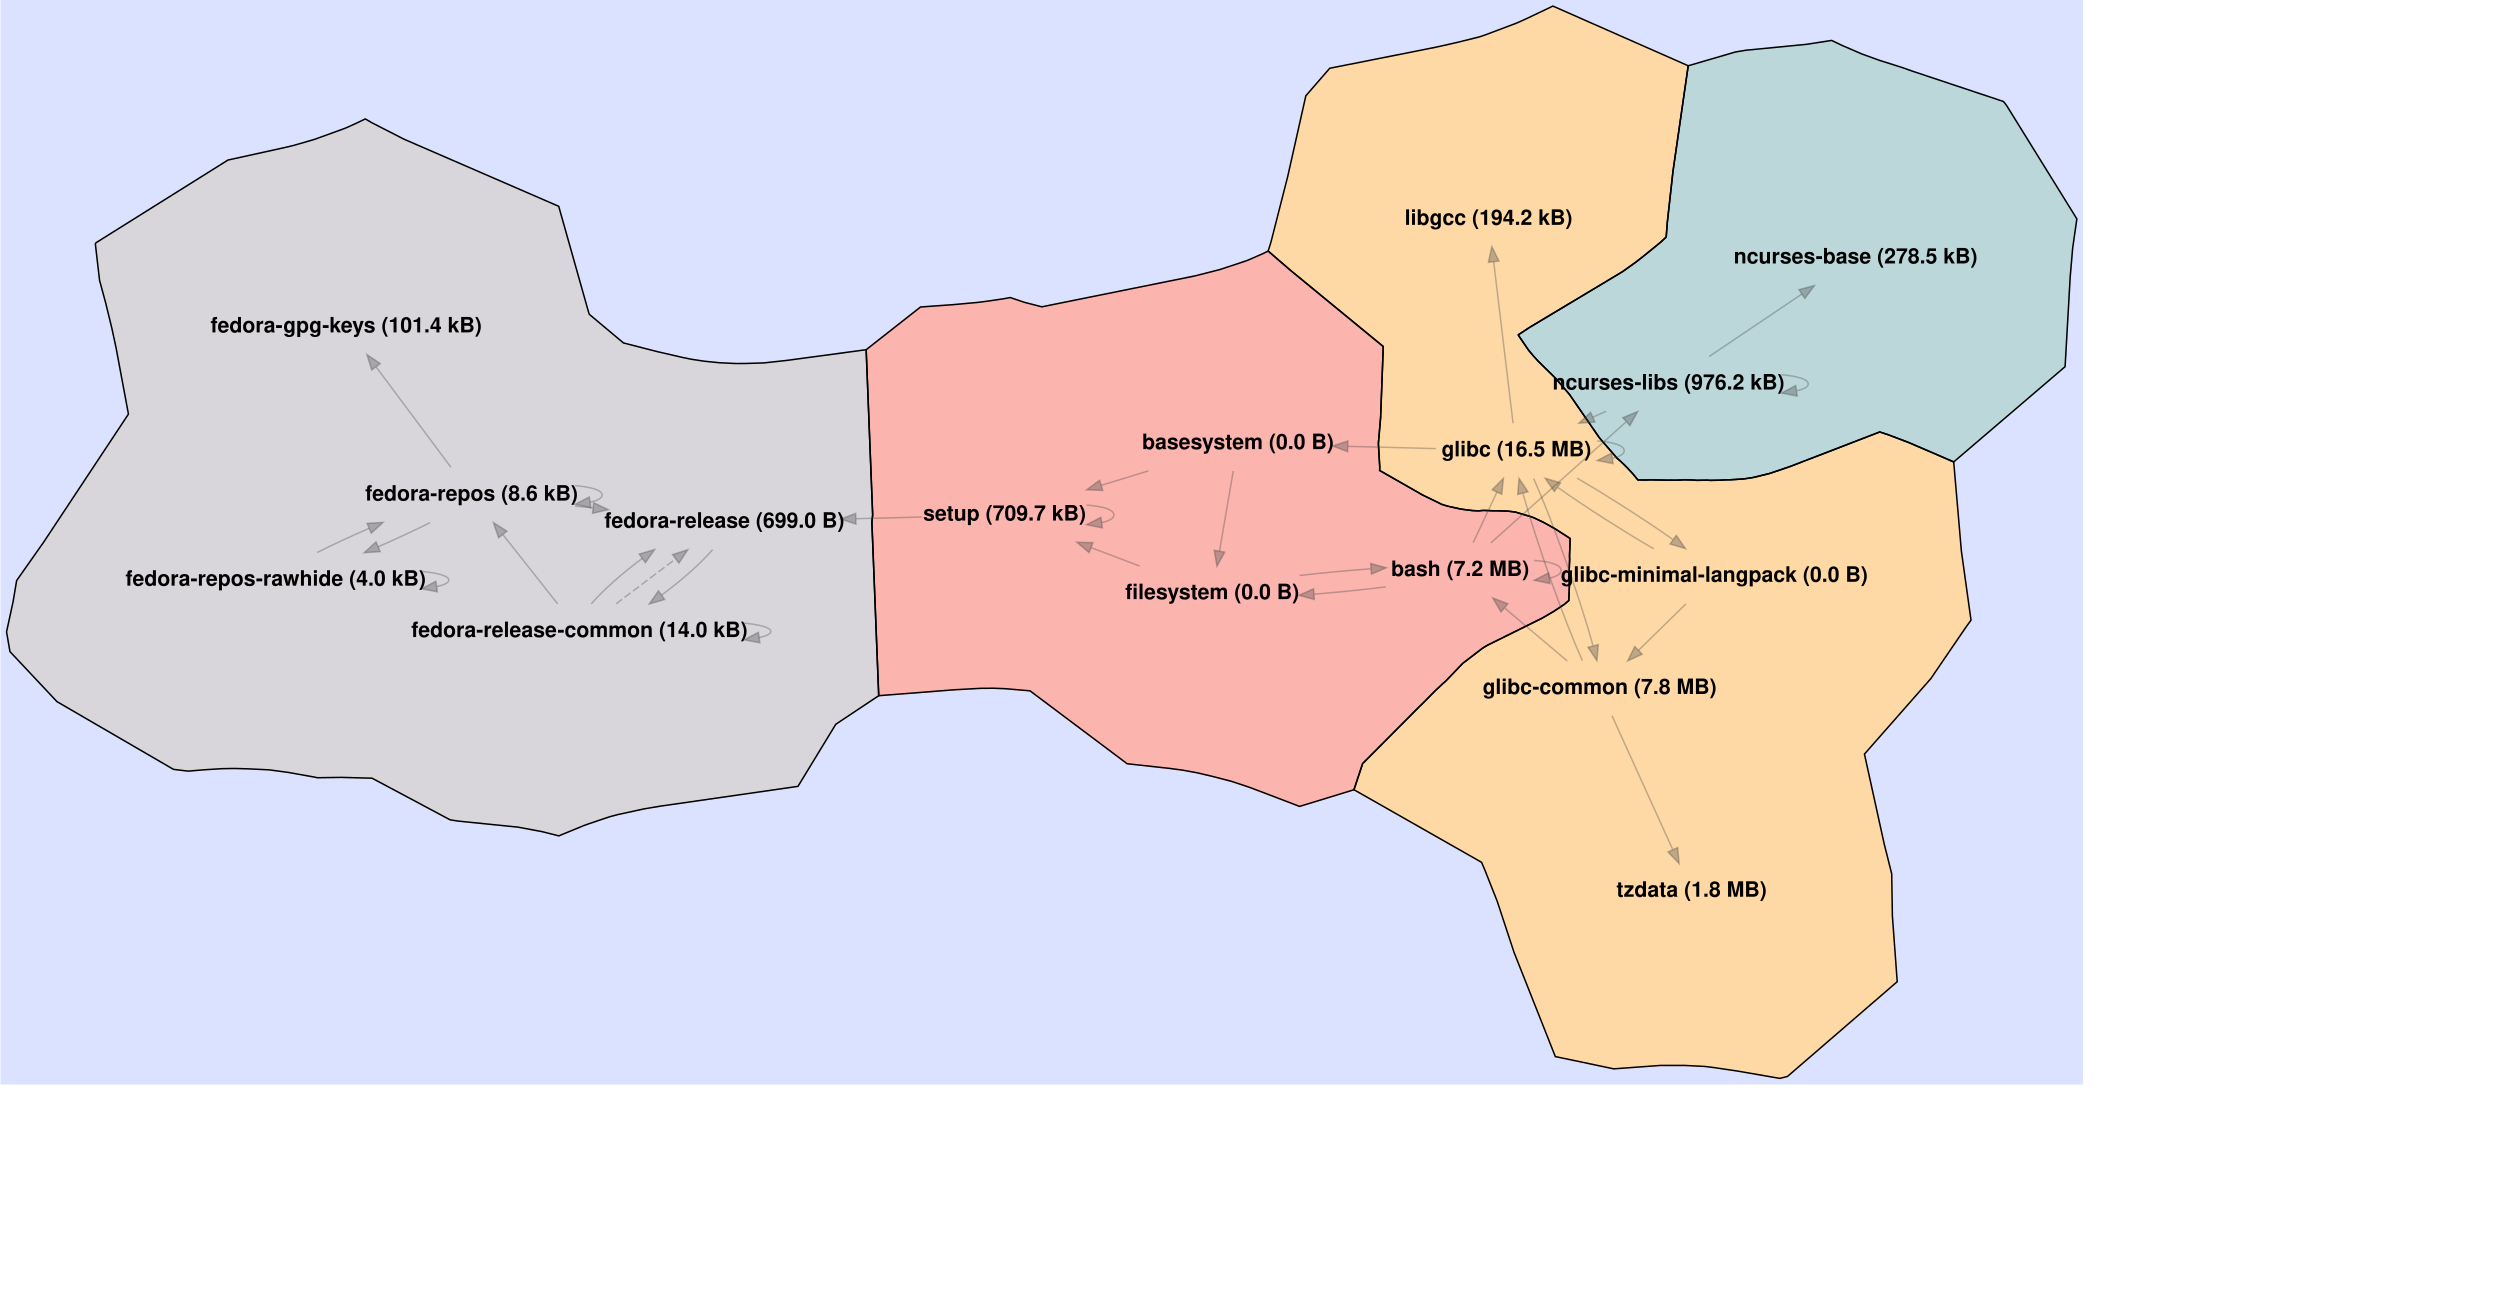
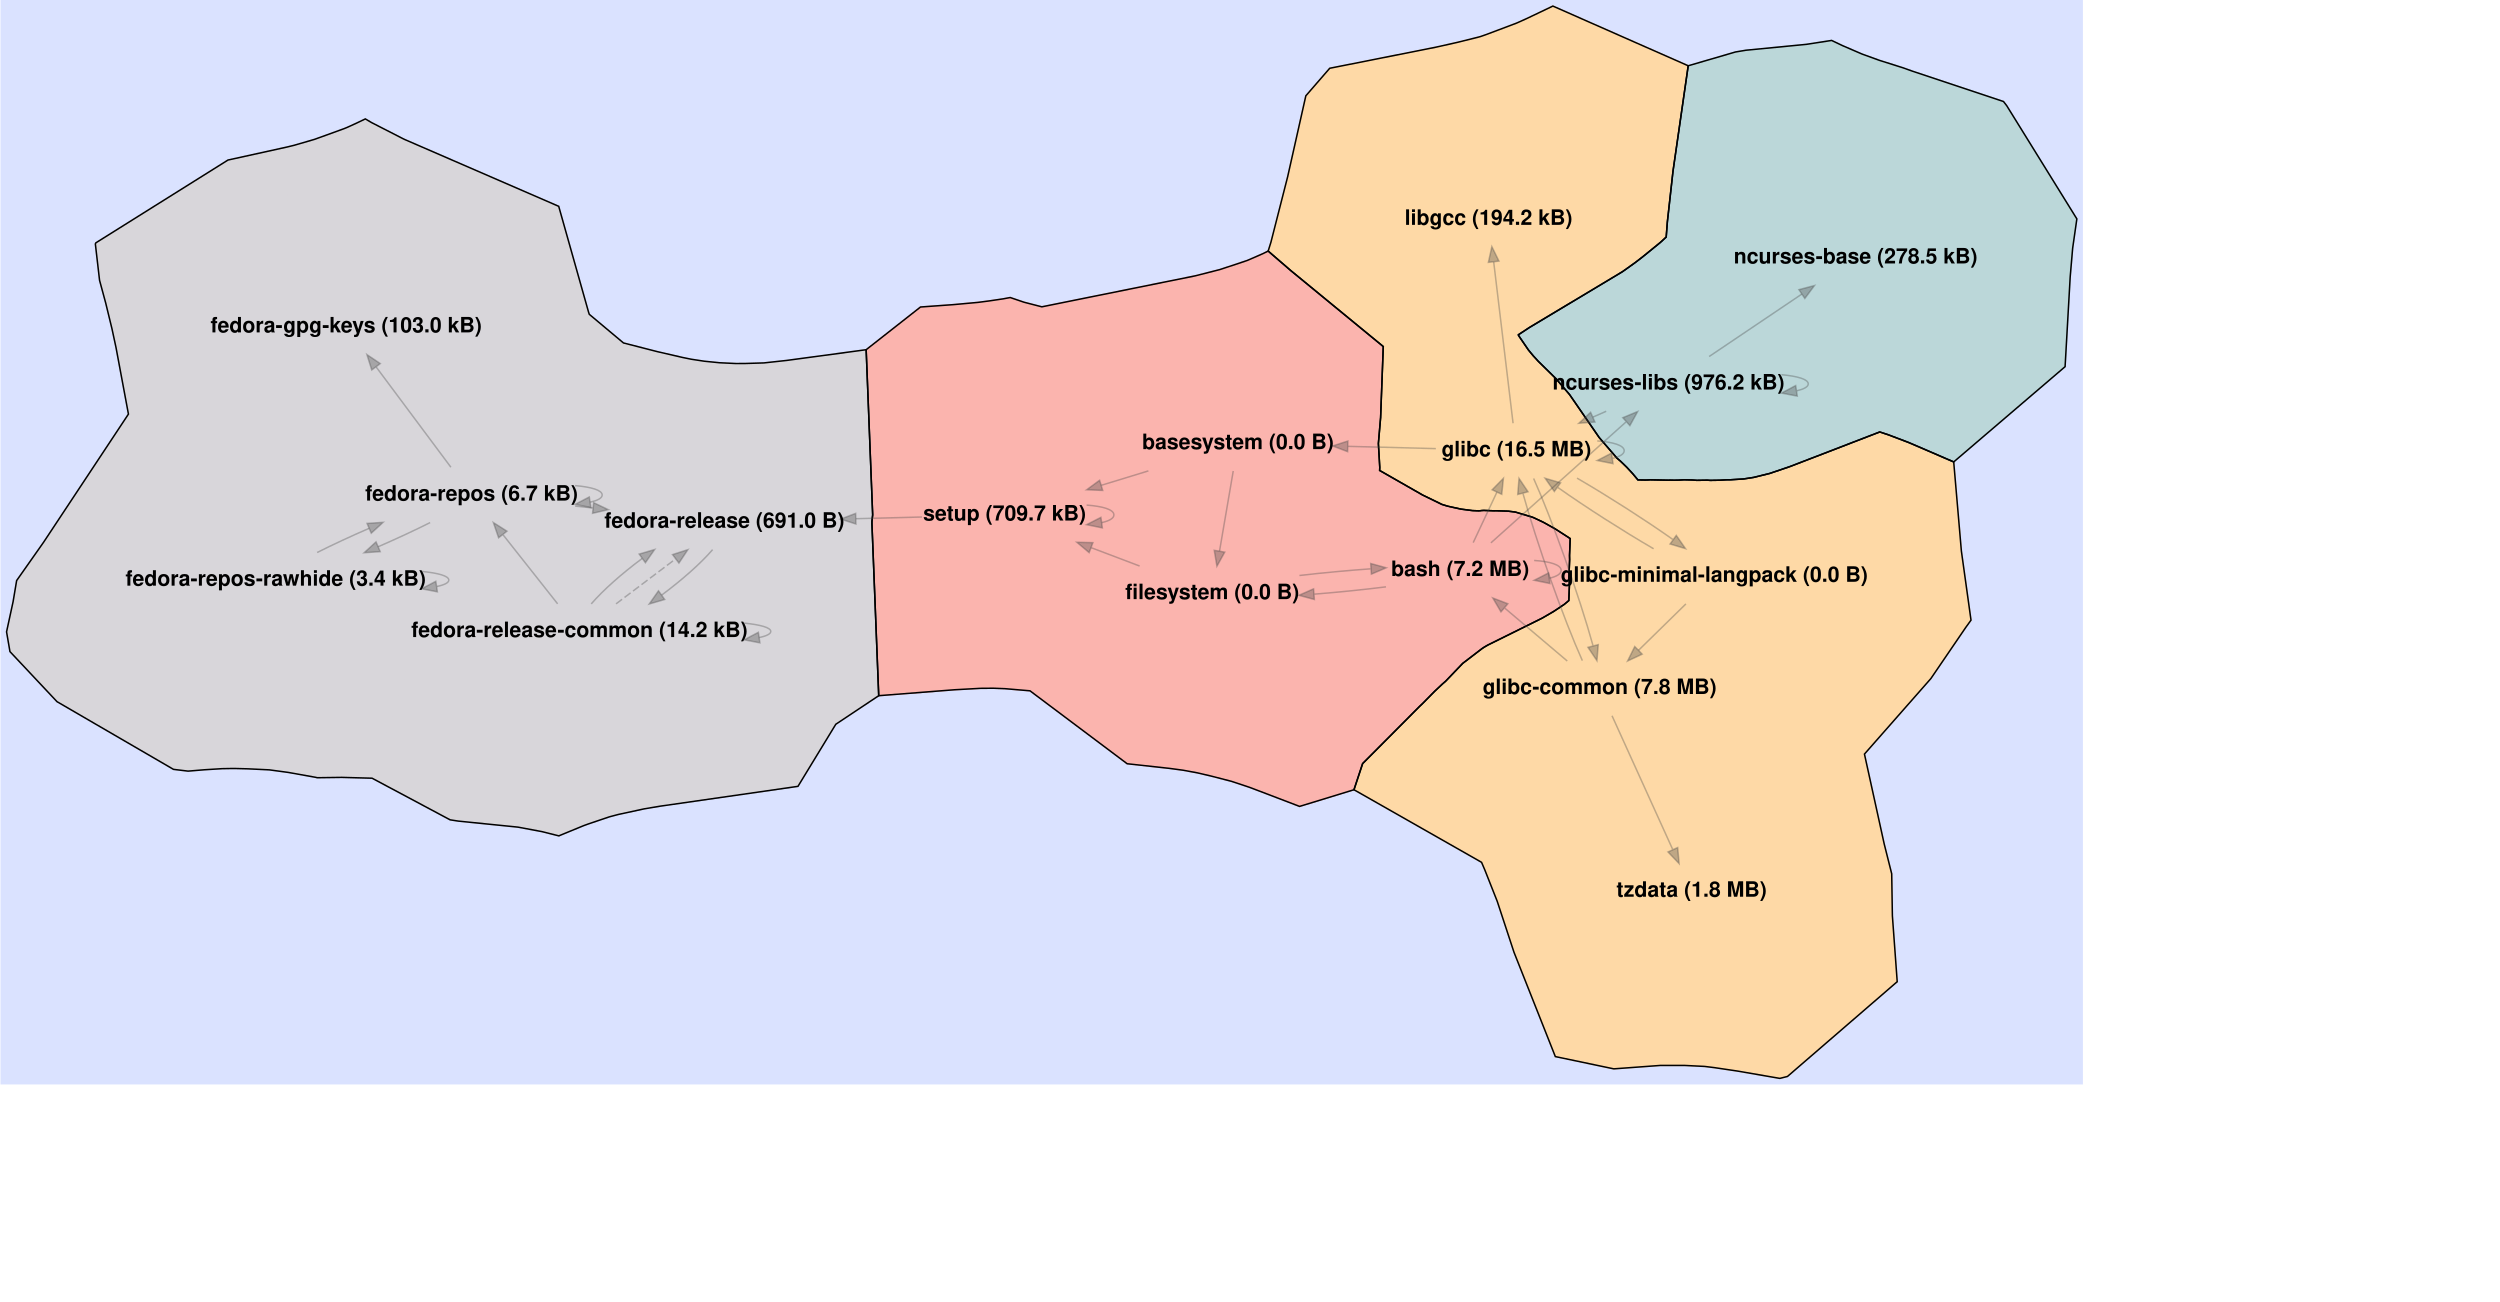
<svg xmlns="http://www.w3.org/2000/svg" width="1143pt" height="595pt" viewBox="0.00 0.00 1371.32 714.13">
  <g id="graph0" class="graph" transform="scale(.8333 .8333) rotate(0) translate(90.7335 604.8277)">
    <polygon fill="#dae2ff" stroke="transparent" points="-90.734,109.305 -90.734,-604.828 1280.585,-604.828 1280.585,109.305 -90.734,109.305" />
    <polygon fill="#fbb4ae" stroke="#fbb4ae" points="942.57,-236.195 942.504,-239.058 942.95,-250.175 933.261,-256.431 925.344,-260.871 918.856,-263.936 917.629,-264.406 907.044,-267.56 906.482,-267.678 902.095,-268.216 893.961,-268.506 892.89,-268.451 886.103,-268.704 884.626,-268.63 883.605,-268.489 882.552,-268.438 878.527,-268.599 875.402,-232.852 879.428,-229.169 876.31,-226.356 876.31,-226.356 879.428,-229.169 875.402,-232.852 878.527,-268.599 871.1,-269.558 862.404,-271.46 858.467,-272.663 845.707,-278.871 817.466,-295.017 817.543,-297.07 816.632,-312.78 818.096,-329.81 819.853,-376.623 758.896,-426.693 751.708,-319.227 751.708,-319.227 758.896,-426.693 744.055,-439.495 740.476,-437.745 730.312,-433.315 712.208,-427.3 695.975,-423.171 698.225,-346.609 698.225,-346.609 695.975,-423.171 595.019,-402.779 583.269,-405.812 583.238,-405.822 574.188,-408.896 569.497,-408.021 560.09,-406.625 560.691,-265.952 561.032,-265.952 564.459,-268.639 564.459,-268.639 561.032,-265.952 560.691,-265.952 560.09,-406.625 552.931,-405.698 536.883,-404.231 515.109,-402.657 479.328,-374.538 483.605,-266.041 483.601,-265.635 483.148,-261.527 483.132,-260.035 487.6,-146.708 537.473,-150.611 554.587,-151.552 563.091,-151.621 570.769,-151.324 587.221,-149.917 587.58,-150.623 587.663,-150.768 597.523,-167.215 627.327,-213.97 648.873,-265.77 651.514,-269.913 641.47,-303.303 641.47,-303.303 651.514,-269.913 648.873,-265.77 627.327,-213.97 597.523,-167.215 587.663,-150.768 587.58,-150.623 587.221,-149.917 651.194,-101.896 679.131,-98.83 687.953,-97.643 697.37,-95.909 706.46,-93.784 719.973,-90.29 731.419,-86.485 732.62,-86.056 764.734,-73.801 800.553,-84.774 806.258,-101.997 792.11,-204.451 791.48,-225.528 790.486,-232.629 733.177,-219.208 730.519,-216.262 727.542,-215.265 725.881,-214.017 723.62,-214.017 723.23,-213.904 723.23,-213.904 723.62,-214.017 725.881,-214.017 727.542,-215.265 730.519,-216.262 733.177,-219.208 790.486,-232.629 791.48,-225.528 792.11,-204.451 806.258,-101.997 843.696,-139.603 845.465,-141.265 853.655,-149.568 858.883,-154.478 860.894,-156.216 872.141,-167.967 884.75,-177.617 886.312,-178.664 888.782,-180.099 924.487,-197.778 932.269,-202.316 939.053,-206.848 942.035,-209.352 942.462,-220.012 942.089,-224.333 942.57,-236.195 942.57,-236.195" />
    <polygon fill="#fed9a6" stroke="#fed9a6" points="1081,105.305 1052.918,100.451 1037.895,98.221 1031.511,97.432 1031.127,47.204 1025.061,-13.361 1020.434,-13.361 1014.785,-16.58 1013.652,-17.841 1015.456,-19.922 1019.764,-22.337 1019.764,-22.337 1015.456,-19.922 1013.652,-17.841 1010.805,-17.841 1003.666,52.472 1003.666,52.472 1010.805,-17.841 1013.652,-17.841 1014.785,-16.58 1020.434,-13.361 1025.061,-13.361 1031.127,47.204 1031.511,97.432 1018.287,96.773 1002.425,96.766 971.656,99.023 933.159,90.952 905.922,22.214 894.896,-11.306 886.717,-31.982 884.581,-36.978 800.553,-84.774 806.258,-101.997 843.696,-139.603 845.465,-141.265 853.655,-149.568 858.883,-154.478 860.894,-156.216 872.141,-167.967 884.75,-177.617 886.312,-178.664 888.782,-180.099 924.487,-197.778 932.269,-202.316 939.053,-206.848 942.035,-209.352 942.462,-220.012 942.089,-224.333 942.57,-236.195 942.504,-239.058 942.95,-250.175 933.261,-256.431 925.344,-260.871 918.856,-263.936 917.629,-264.406 907.044,-267.56 906.482,-267.678 902.095,-268.216 893.961,-268.506 892.89,-268.451 886.103,-268.704 884.626,-268.63 883.605,-268.489 882.552,-268.438 878.527,-268.599 871.1,-269.558 862.404,-271.46 858.467,-272.663 845.707,-278.871 817.466,-295.017 817.543,-297.07 816.632,-312.78 818.096,-329.81 819.853,-376.623 758.896,-426.693 744.055,-439.495 745.863,-445.288 756.895,-488.486 768.862,-541.739 784.582,-559.872 854.424,-573.738 868.685,-576.937 882.493,-580.384 883.944,-580.782 887.257,-581.943 894.697,-463.801 889.389,-465.306 884.148,-463.778 880.183,-460.275 883.553,-457.424 883.553,-457.424 880.183,-460.275 884.148,-463.778 889.389,-465.306 894.697,-463.801 898.634,-460.568 898.634,-460.568 894.697,-463.801 887.257,-581.943 907.394,-589.519 908.59,-590.029 914.155,-592.54 931.54,-600.828 1020.657,-561.516 1010.644,-492.106 1006.943,-458.839 1006.193,-449.081 1006.152,-448.716 1002.221,-445.096 990.689,-435.713 990.678,-435.705 985.503,-431.724 977.403,-425.949 916.024,-389.124 908.721,-384.322 909.763,-382.658 915.474,-374.314 918.619,-370.519 921.942,-366.89 932.935,-356.093 933.113,-355.941 933.575,-355.479 942.545,-344.972 962.036,-316.71 973.748,-303.124 976.1,-301.108 980.211,-297.126 984.178,-292.83 987.372,-288.997 987.505,-288.821 992.427,-288.721 994.031,-288.762 995.634,-288.878 1007.649,-288.605 1008.576,-288.67 1011.503,-288.597 1014.359,-288.659 1017.39,-288.865 1018.357,-288.885 1023.179,-288.755 1026.405,-288.514 1033.209,-288.639 1035.116,-288.493 1035.192,-264.392 1038.154,-230.212 1042.997,-228.875 1047.23,-225.427 1043.622,-222.477 1043.622,-222.477 1047.23,-225.427 1042.997,-228.875 1038.154,-230.212 1035.192,-264.392 1035.116,-288.493 1041.214,-288.592 1045.536,-288.863 1048.735,-288.912 1057.103,-289.426 1056.98,-285.49 1056.98,-285.49 1057.103,-289.426 1063.771,-290.451 1074.324,-293.056 1087.597,-297.571 1146.778,-320.373 1152.302,-318.563 1165.872,-313.411 1195.489,-300.646 1200.538,-241.994 1206.879,-196.447 1203.365,-191.569 1180.435,-157.96 1136.712,-108.259 1098.197,-115.712 1048.326,-94.733 1038.42,-91.007 1031.489,-89.025 1023.276,-87.046 1012.813,-85.467 1000.273,-84.706 996.572,-84.815 997.831,-145.177 992.373,-148.929 995.721,-84.803 987.071,-84.299 978.49,-83.422 976.241,-83.094 971.501,-82.197 968.314,-81.455 968.314,-81.455 971.501,-82.197 976.241,-83.094 978.49,-83.422 987.071,-84.299 995.721,-84.803 992.373,-148.929 997.831,-145.177 996.572,-84.815 1000.273,-84.706 1012.813,-85.467 1023.276,-87.046 1031.489,-89.025 1038.42,-91.007 1048.326,-94.733 1098.197,-115.712 1136.712,-108.259 1149.689,-49.202 1154.66,-29.429 1155.113,-1.716 1158.29,41.628 1086.027,104.031 1081,105.305 1081,105.305" />
    <polygon fill="#bbd7d9" stroke="#bbd7d9" points="1272.191,-422.394 1273.825,-441.43 1276.585,-460.678 1230.39,-535.241 1228.271,-537.982 1168.367,-557.938 1162.497,-560.037 1162.306,-560.114 1146.581,-565.086 1135.446,-569.117 1137.26,-491.138 1135.705,-438.636 1140.262,-434.85 1140.174,-434.729 1136.139,-431.538 1136.139,-431.538 1140.174,-434.729 1140.262,-434.85 1135.705,-438.636 1137.26,-491.138 1135.446,-569.117 1134.799,-569.381 1122.338,-574.752 1115.107,-578.2 1115.071,-578.193 1098.458,-575.621 1058.743,-571.756 1051.805,-570.602 1020.657,-561.516 1010.644,-492.106 1006.943,-458.839 1006.193,-449.081 1006.152,-448.716 1002.221,-445.096 990.689,-435.713 990.678,-435.705 985.503,-431.724 977.403,-425.949 916.024,-389.124 908.721,-384.322 909.763,-382.658 915.474,-374.314 918.619,-370.519 921.942,-366.89 932.935,-356.093 933.113,-355.941 933.575,-355.479 942.545,-344.972 962.036,-316.71 973.748,-303.124 976.1,-301.108 980.211,-297.126 984.178,-292.83 987.372,-288.997 987.505,-288.821 992.427,-288.721 994.031,-288.762 995.634,-288.878 1007.649,-288.605 1008.576,-288.67 1011.503,-288.597 1014.359,-288.659 1017.39,-288.865 1018.357,-288.885 1023.179,-288.755 1026.405,-288.514 1033.209,-288.639 1035.116,-288.493 1041.214,-288.592 1045.536,-288.863 1048.735,-288.912 1057.103,-289.426 1063.771,-290.451 1074.324,-293.056 1087.597,-297.571 1146.778,-320.373 1152.302,-318.563 1165.872,-313.411 1195.489,-300.646 1268.839,-363.371 1272.191,-422.394 1272.191,-422.394" />
    <polygon fill="#d8d6da" stroke="#d8d6da" points="61.344,-98.759 55.153,-98.647 43.484,-97.924 32.815,-97.031 23.177,-98.196 -53.517,-142.771 -84.495,-175.733 -86.734,-188.74 -82.431,-208.584 -80.091,-222.524 -62.321,-247.792 -6.47,-332.135 -14.643,-375.903 -17.317,-388.332 -21.423,-405.211 -25.491,-420.242 -28.259,-444.181 -27.906,-444.933 59.071,-499.44 98.1,-508.039 97.853,-395.42 102.102,-391.607 103.111,-389.735 103.399,-389.481 103.007,-388.797 103.007,-388.797 103.399,-389.481 108.151,-389.481 103.214,-306.514 108.356,-306.358 108.066,-223.19 112.681,-223.19 113.373,-222.994 117.773,-222.994 118.08,-222.907 123.152,-222.907 123.388,-294.676 127.89,-289.839 129.036,-288.471 128.13,-226.345 128.13,-226.345 129.036,-288.471 127.89,-289.839 188.883,-284.599 192.781,-281.181 199.585,-330.4 198.73,-278.832 198.855,-278.795 203.873,-278.795 204.676,-278.557 208.391,-278.557 209.27,-278.819 210.754,-278.819 214.381,-282.069 219.377,-283.554 224.901,-281.884 228.537,-278.673 225.1,-275.769 225.1,-275.769 228.537,-278.673 224.901,-281.884 219.377,-283.554 214.381,-282.069 210.754,-278.819 209.27,-278.819 208.391,-278.557 204.676,-278.557 203.873,-278.795 198.855,-278.795 198.73,-278.832 199.585,-330.4 192.781,-281.181 188.883,-284.599 127.89,-289.839 123.388,-294.676 123.152,-222.907 118.08,-222.907 117.773,-222.994 113.373,-222.994 112.681,-223.19 108.066,-223.19 108.356,-306.358 103.214,-306.514 108.151,-389.481 103.399,-389.481 103.111,-389.735 102.102,-391.607 97.853,-395.42 98.1,-508.039 102.577,-509.131 116.091,-513.066 135.551,-520.114 134.539,-499.491 131.9,-393.052 136.63,-394.349 142.382,-392.708 146.189,-389.627 145.961,-389.311 142.433,-386.506 142.433,-386.506 145.961,-389.311 146.189,-389.627 142.382,-392.708 136.63,-394.349 131.9,-393.052 134.539,-499.491 135.551,-520.114 137.587,-520.945 143.752,-523.754 149.519,-526.519 153.604,-524.116 174.234,-513.55 175.353,-513.006 174.613,-466.365 174.613,-466.365 175.353,-513.006 276.868,-468.963 296.555,-399.166 297.004,-397.838 319.504,-378.99 341.933,-373.24 358.302,-369.462 364.099,-368.277 372.807,-366.951 382.82,-365.949 393.615,-365.433 399.586,-365.46 411.951,-365.839 427.017,-367.481 479.328,-374.538 483.605,-266.041 483.601,-265.635 483.148,-261.527 483.132,-260.035 487.6,-146.708 459.327,-127.891 434.422,-87.006 343.637,-73.947 338.362,-182.653 334.148,-185.392 331.894,-189.076 327.209,-189.076 326.84,-188.972 324.939,-188.972 324.939,-188.972 326.84,-188.972 327.209,-189.076 331.894,-189.076 334.148,-185.392 338.362,-182.653 343.637,-73.947 333.103,-72.175 316.099,-68.486 310.254,-66.938 296.58,-62.315 293.275,-61.118 277.852,-54.778 277.003,-54.388 265.855,-57.192 250.145,-60.129 249.56,-60.2 210.777,-64.119 205.349,-64.96 153.961,-92.367 182.436,-180.132 187.843,-205.65 242.851,-194.298 246.563,-190.649 247.557,-190.256 248.607,-189.412 252.002,-189.412 252.659,-189.223 252.659,-189.223 252.002,-189.412 248.607,-189.412 247.557,-190.256 246.563,-190.649 242.851,-194.298 187.843,-205.65 182.436,-180.132 153.961,-92.367 134.035,-92.913 117.833,-92.683 116.889,-92.934 98.725,-96.186 86.226,-97.875 71.996,-98.552 64.359,-98.748 61.344,-98.759 62.964,-222.53 63.266,-222.615 67.932,-222.615 67.437,-301.305 67.117,-308.825 79.179,-307.201 79.855,-267.108 83.564,-225.184 81.487,-222.856 82.583,-221.623 82.583,-221.623 81.487,-222.856 83.564,-225.184 87.824,-227.46 92.485,-227.46 92.485,-227.46 87.824,-227.46 83.564,-225.184 79.855,-267.108 79.179,-307.201 67.117,-308.825 67.437,-301.305 67.932,-222.615 63.266,-222.615 62.964,-222.53 61.344,-98.759 61.344,-98.759" />
-     <polyline fill="none" stroke="#000000" points="719.973,-90.29 731.419,-86.485 732.62,-86.056 764.734,-73.801 800.553,-84.774 806.258,-101.997 843.696,-139.603 845.465,-141.265 853.655,-149.568 858.883,-154.478 860.894,-156.216 872.141,-167.967 884.75,-177.617 886.312,-178.664 888.782,-180.099 924.487,-197.778 932.269,-202.316 939.053,-206.848 942.035,-209.352 942.462,-220.012 942.089,-224.333 942.57,-236.195 942.504,-239.058 942.95,-250.175 933.261,-256.431 925.344,-260.871 918.856,-263.936 917.629,-264.406 907.044,-267.56 906.482,-267.678 902.095,-268.216 893.961,-268.506 892.89,-268.451 886.103,-268.704 884.626,-268.63 883.605,-268.489 882.552,-268.438 878.527,-268.599 871.1,-269.558 862.404,-271.46 858.467,-272.663 845.707,-278.871 817.466,-295.017 817.543,-297.07 816.632,-312.78 818.096,-329.81 819.853,-376.623 758.896,-426.693 744.055,-439.495 740.476,-437.745 730.312,-433.315 712.208,-427.3 695.975,-423.171 595.019,-402.779 583.269,-405.812 583.238,-405.822 574.188,-408.896 569.497,-408.021 560.09,-406.625 552.931,-405.698 536.883,-404.231 515.109,-402.657 479.328,-374.538 483.605,-266.041 483.601,-265.635 483.148,-261.527 483.132,-260.035 487.6,-146.708 537.473,-150.611 554.587,-151.552 563.091,-151.621 570.769,-151.324 587.221,-149.917 651.194,-101.896 679.131,-98.83 687.953,-97.643 697.37,-95.909 706.46,-93.784 719.973,-90.29 " />
+     <polyline fill="none" stroke="#000000" points="706.46,-93.784 697.37,-95.909 687.953,-97.643 679.131,-98.83 651.194,-101.896 587.221,-149.917 570.769,-151.324 563.091,-151.621 554.587,-151.552 537.473,-150.611 487.6,-146.708 483.132,-260.035 483.148,-261.527 483.601,-265.635 483.605,-266.041 479.328,-374.538 515.109,-402.657 536.883,-404.231 552.931,-405.698 560.09,-406.625 569.497,-408.021 574.188,-408.896 583.238,-405.822 583.269,-405.812 595.019,-402.779 695.975,-423.171 712.208,-427.3 730.312,-433.315 740.476,-437.745 744.055,-439.495 758.896,-426.693 819.853,-376.623 818.096,-329.81 816.632,-312.78 817.543,-297.07 817.466,-295.017 845.707,-278.871 858.467,-272.663 862.404,-271.46 871.1,-269.558 878.527,-268.599 882.552,-268.438 883.605,-268.489 884.626,-268.63 886.103,-268.704 892.89,-268.451 893.961,-268.506 902.095,-268.216 906.482,-267.678 907.044,-267.56 917.629,-264.406 918.856,-263.936 925.344,-260.871 933.261,-256.431 942.95,-250.175 942.504,-239.058 942.57,-236.195 942.089,-224.333 942.462,-220.012 942.035,-209.352 939.053,-206.848 932.269,-202.316 924.487,-197.778 888.782,-180.099 886.312,-178.664 884.75,-177.617 872.141,-167.967 860.894,-156.216 858.883,-154.478 853.655,-149.568 845.465,-141.265 843.696,-139.603 806.258,-101.997 800.553,-84.774 764.734,-73.801 732.62,-86.056 731.419,-86.485 719.973,-90.29 706.46,-93.784 " />
    <polyline fill="none" stroke="#000000" points="908.721,-384.322 916.024,-389.124 977.403,-425.949 985.503,-431.724 990.678,-435.705 990.689,-435.713 1002.221,-445.096 1006.152,-448.716 1006.193,-449.081 1006.943,-458.839 1010.644,-492.106 1020.657,-561.516 931.54,-600.828 914.155,-592.54 908.59,-590.029 907.394,-589.519 887.257,-581.943 883.944,-580.782 882.493,-580.384 868.685,-576.937 854.424,-573.738 784.582,-559.872 768.862,-541.739 756.895,-488.486 745.863,-445.288 744.055,-439.495 758.896,-426.693 819.853,-376.623 818.096,-329.81 816.632,-312.78 817.543,-297.07 817.466,-295.017 845.707,-278.871 858.467,-272.663 862.404,-271.46 871.1,-269.558 878.527,-268.599 882.552,-268.438 883.605,-268.489 884.626,-268.63 886.103,-268.704 892.89,-268.451 893.961,-268.506 902.095,-268.216 906.482,-267.678 907.044,-267.56 917.629,-264.406 918.856,-263.936 925.344,-260.871 933.261,-256.431 942.95,-250.175 942.504,-239.058 942.57,-236.195 942.089,-224.333 942.462,-220.012 942.035,-209.352 939.053,-206.848 932.269,-202.316 924.487,-197.778 888.782,-180.099 886.312,-178.664 884.75,-177.617 872.141,-167.967 860.894,-156.216 858.883,-154.478 853.655,-149.568 845.465,-141.265 843.696,-139.603 806.258,-101.997 800.553,-84.774 884.581,-36.978 886.717,-31.982 894.896,-11.306 905.922,22.214 933.159,90.952 971.656,99.023 1002.425,96.766 1018.287,96.773 1031.511,97.432 1037.895,98.221 1052.918,100.451 1081,105.305 1086.027,104.031 1158.29,41.628 1155.113,-1.716 1154.66,-29.429 1149.689,-49.202 1136.712,-108.259 1180.435,-157.96 1203.365,-191.569 1206.879,-196.447 1200.538,-241.994 1195.489,-300.646 1165.872,-313.411 1152.302,-318.563 1146.778,-320.373 1087.597,-297.571 1074.324,-293.056 1063.771,-290.451 1057.103,-289.426 1048.735,-288.912 1045.536,-288.863 1041.214,-288.592 1035.116,-288.493 1033.209,-288.639 1026.405,-288.514 1023.179,-288.755 1018.357,-288.885 1017.39,-288.865 1014.359,-288.659 1011.503,-288.597 1008.576,-288.67 1007.649,-288.605 995.634,-288.878 994.031,-288.762 992.427,-288.721 987.505,-288.821 987.372,-288.997 984.178,-292.83 980.211,-297.126 976.1,-301.108 973.748,-303.124 962.036,-316.71 942.545,-344.972 933.575,-355.479 933.113,-355.941 932.935,-356.093 921.942,-366.89 918.619,-370.519 915.474,-374.314 909.763,-382.658 908.721,-384.322 " />
-     <polyline fill="none" stroke="#000000" points="990.689,-435.713 990.678,-435.705 985.503,-431.724 977.403,-425.949 916.024,-389.124 908.721,-384.322 909.763,-382.658 915.474,-374.314 918.619,-370.519 921.942,-366.89 932.935,-356.093 933.113,-355.941 933.575,-355.479 942.545,-344.972 962.036,-316.71 973.748,-303.124 976.1,-301.108 980.211,-297.126 984.178,-292.83 987.372,-288.997 987.505,-288.821 992.427,-288.721 994.031,-288.762 995.634,-288.878 1007.649,-288.605 1008.576,-288.67 1011.503,-288.597 1014.359,-288.659 1017.39,-288.865 1018.357,-288.885 1023.179,-288.755 1026.405,-288.514 1033.209,-288.639 1035.116,-288.493 1041.214,-288.592 1045.536,-288.863 1048.735,-288.912 1057.103,-289.426 1063.771,-290.451 1074.324,-293.056 1087.597,-297.571 1146.778,-320.373 1152.302,-318.563 1165.872,-313.411 1195.489,-300.646 1268.839,-363.371 1272.191,-422.394 1273.825,-441.43 1276.585,-460.678 1230.39,-535.241 1228.271,-537.982 1168.367,-557.938 1162.497,-560.037 1162.306,-560.114 1146.581,-565.086 1135.446,-569.117 1134.799,-569.381 1122.338,-574.752 1115.107,-578.2 1115.071,-578.193 1098.458,-575.621 1058.743,-571.756 1051.805,-570.602 1020.657,-561.516 1010.644,-492.106 1006.943,-458.839 1006.193,-449.081 1006.152,-448.716 1002.221,-445.096 990.689,-435.713 " />
+     <polyline fill="none" stroke="#000000" points="1002.221,-445.096 1006.152,-448.716 1006.193,-449.081 1006.943,-458.839 1010.644,-492.106 1020.657,-561.516 1051.805,-570.602 1058.743,-571.756 1098.458,-575.621 1115.071,-578.193 1115.107,-578.2 1122.338,-574.752 1134.799,-569.381 1135.446,-569.117 1146.581,-565.086 1162.306,-560.114 1162.497,-560.037 1168.367,-557.938 1228.271,-537.982 1230.39,-535.241 1276.585,-460.678 1273.825,-441.43 1272.191,-422.394 1268.839,-363.371 1195.489,-300.646 1165.872,-313.411 1152.302,-318.563 1146.778,-320.373 1087.597,-297.571 1074.324,-293.056 1063.771,-290.451 1057.103,-289.426 1048.735,-288.912 1045.536,-288.863 1041.214,-288.592 1035.116,-288.493 1033.209,-288.639 1026.405,-288.514 1023.179,-288.755 1018.357,-288.885 1017.39,-288.865 1014.359,-288.659 1011.503,-288.597 1008.576,-288.67 1007.649,-288.605 995.634,-288.878 994.031,-288.762 992.427,-288.721 987.505,-288.821 987.372,-288.997 984.178,-292.83 980.211,-297.126 976.1,-301.108 973.748,-303.124 962.036,-316.71 942.545,-344.972 933.575,-355.479 933.113,-355.941 932.935,-356.093 921.942,-366.89 918.619,-370.519 915.474,-374.314 909.763,-382.658 908.721,-384.322 916.024,-389.124 977.403,-425.949 985.503,-431.724 990.678,-435.705 990.689,-435.713 1002.221,-445.096 " />
    <polyline fill="none" stroke="#000000" points="310.254,-66.938 316.099,-68.486 333.103,-72.175 343.637,-73.947 434.422,-87.006 459.327,-127.891 487.6,-146.708 483.132,-260.035 483.148,-261.527 483.601,-265.635 483.605,-266.041 479.328,-374.538 427.017,-367.481 411.951,-365.839 399.586,-365.46 393.615,-365.433 382.82,-365.949 372.807,-366.951 364.099,-368.277 358.302,-369.462 341.933,-373.24 319.504,-378.99 297.004,-397.838 296.555,-399.166 276.868,-468.963 175.353,-513.006 174.234,-513.55 153.604,-524.116 149.519,-526.519 143.752,-523.754 137.587,-520.945 135.551,-520.114 116.091,-513.066 102.577,-509.131 98.1,-508.039 59.071,-499.44 -27.906,-444.933 -28.259,-444.181 -25.491,-420.242 -21.423,-405.211 -17.317,-388.332 -14.643,-375.903 -6.47,-332.135 -62.321,-247.792 -80.091,-222.524 -82.431,-208.584 -86.734,-188.74 -84.495,-175.733 -53.517,-142.771 23.177,-98.196 32.815,-97.031 43.484,-97.924 55.153,-98.647 61.344,-98.759 64.359,-98.748 71.996,-98.552 86.226,-97.875 98.725,-96.186 116.889,-92.934 117.833,-92.683 134.035,-92.913 153.961,-92.367 205.349,-64.96 210.777,-64.119 249.56,-60.2 250.145,-60.129 265.855,-57.192 277.003,-54.388 277.852,-54.778 293.275,-61.118 296.58,-62.315 310.254,-66.938 " />
    <g id="edge1" class="edge">
      <path fill="none" stroke="#444444" stroke-opacity="0.333" d="M659.398,-232.087C649.137,-235.974 638.195,-240.118 627.621,-244.123" />
      <polygon fill="#444444" fill-opacity="0.333" stroke="#444444" stroke-opacity="0.333" points="626.156,-240.935 618.044,-247.751 628.635,-247.482 626.156,-240.935" />
    </g>
    <g id="edge2" class="edge">
      <path fill="none" stroke="#444444" stroke-opacity="0.333" d="M764.645,-225.857C779.804,-227.616 796.189,-229.151 811.434,-230.24" />
      <polygon fill="#444444" fill-opacity="0.333" stroke="#444444" stroke-opacity="0.333" points="811.568,-233.757 821.777,-230.921 812.028,-226.772 811.568,-233.757" />
    </g>
    <g id="edge3" class="edge">
      <path fill="none" stroke="#444444" stroke-opacity="0.333" d="M624.477,-272.22C634.999,-271.471 642.47,-269.321 642.47,-265.77 642.47,-263.495 639.404,-261.796 634.434,-260.671" />
      <polygon fill="#444444" fill-opacity="0.333" stroke="#444444" stroke-opacity="0.333" points="634.857,-257.196 624.477,-259.32 633.916,-264.133 634.857,-257.196" />
    </g>
    <g id="edge4" class="edge">
      <path fill="none" stroke="#444444" stroke-opacity="0.333" d="M516.118,-264.373C502.474,-264.023 487.491,-263.638 472.698,-263.258" />
      <polygon fill="#444444" fill-opacity="0.333" stroke="#444444" stroke-opacity="0.333" points="472.593,-259.754 462.507,-262.996 472.413,-266.752 472.593,-259.754" />
    </g>
    <g id="edge5" class="edge">
      <path fill="none" stroke="#444444" stroke-opacity="0.333" d="M821.646,-218.378C806.832,-216.515 790.29,-214.839 774.49,-213.58" />
      <polygon fill="#444444" fill-opacity="0.333" stroke="#444444" stroke-opacity="0.333" points="774.472,-210.069 764.24,-212.815 773.952,-217.05 774.472,-210.069" />
    </g>
    <g id="edge6" class="edge">
      <path fill="none" stroke="#444444" stroke-opacity="0.333" d="M919.204,-235.762C929.532,-235.099 936.99,-232.921 936.99,-229.23 936.99,-226.923 934.077,-225.207 929.37,-224.083" />
      <polygon fill="#444444" fill-opacity="0.333" stroke="#444444" stroke-opacity="0.333" points="929.585,-220.58 919.204,-222.698 928.64,-227.516 929.585,-220.58" />
    </g>
    <g id="edge7" class="edge">
      <path fill="none" stroke="#444444" stroke-opacity="0.333" d="M879.074,-247.506C883.698,-257.353 889.496,-269.697 894.648,-280.666" />
      <polygon fill="#444444" fill-opacity="0.333" stroke="#444444" stroke-opacity="0.333" points="891.543,-282.289 898.963,-289.853 897.88,-279.313 891.543,-282.289" />
    </g>
    <g id="edge8" class="edge">
      <path fill="none" stroke="#444444" stroke-opacity="0.333" d="M890.736,-247.35C914.246,-268.39 953.171,-303.228 979.601,-326.882" />
      <polygon fill="#444444" fill-opacity="0.333" stroke="#444444" stroke-opacity="0.333" points="977.585,-329.775 987.371,-333.836 982.254,-324.559 977.585,-329.775" />
    </g>
    <g id="edge21" class="edge">
      <path fill="none" stroke="#444444" stroke-opacity="0.333" d="M378.214,-242.887C370.287,-233.679 357.811,-222.726 344.692,-212.975" />
      <polygon fill="#444444" fill-opacity="0.333" stroke="#444444" stroke-opacity="0.333" points="346.643,-210.067 336.476,-207.085 342.565,-215.756 346.643,-210.067" />
    </g>
    <g id="edge9" class="edge">
      <path fill="none" stroke="#444444" stroke-opacity="0.333" d="M960.757,-314.48C971.132,-313.731 978.5,-311.581 978.5,-308.03 978.5,-305.811 975.622,-304.139 970.931,-303.014" />
      <polygon fill="#444444" fill-opacity="0.333" stroke="#444444" stroke-opacity="0.333" points="971.148,-299.51 960.757,-301.58 970.171,-306.442 971.148,-299.51" />
    </g>
    <g id="edge10" class="edge">
      <path fill="none" stroke="#444444" stroke-opacity="0.333" d="M854.471,-309.404C836.452,-309.871 815.995,-310.401 796.718,-310.9" />
      <polygon fill="#444444" fill-opacity="0.333" stroke="#444444" stroke-opacity="0.333" points="796.366,-307.408 786.46,-311.166 796.548,-314.406 796.366,-307.408" />
    </g>
    <g id="edge11" class="edge">
      <path fill="none" stroke="#444444" stroke-opacity="0.333" d="M918.852,-289.751C931.064,-262.665 949.101,-211.708 957.935,-179.788" />
      <polygon fill="#444444" fill-opacity="0.333" stroke="#444444" stroke-opacity="0.333" points="961.415,-180.315 960.557,-169.755 954.643,-178.546 961.415,-180.315" />
    </g>
    <g id="edge12" class="edge">
      <path fill="none" stroke="#444444" stroke-opacity="0.333" d="M947.43,-289.981C967.841,-278.116 992.138,-262.583 1010.415,-249.662" />
      <polygon fill="#444444" fill-opacity="0.333" stroke="#444444" stroke-opacity="0.333" points="1012.807,-252.252 1018.861,-243.557 1008.706,-246.579 1012.807,-252.252" />
    </g>
    <g id="edge13" class="edge">
      <path fill="none" stroke="#444444" stroke-opacity="0.333" d="M905.328,-326.115C902.175,-352.36 896.304,-401.243 892.579,-432.252" />
      <polygon fill="#444444" fill-opacity="0.333" stroke="#444444" stroke-opacity="0.333" points="889.077,-432.062 891.36,-442.408 896.027,-432.897 889.077,-432.062" />
    </g>
    <g id="edge14" class="edge">
      <path fill="none" stroke="#444444" stroke-opacity="0.333" d="M966.656,-334.007C963.776,-332.742 960.855,-331.459 957.933,-330.176" />
      <polygon fill="#444444" fill-opacity="0.333" stroke="#444444" stroke-opacity="0.333" points="959.206,-326.913 948.643,-326.097 956.391,-333.322 959.206,-326.913" />
    </g>
    <g id="edge15" class="edge">
      <path fill="none" stroke="#444444" stroke-opacity="0.333" d="M1082.06,-358.087C1092.616,-357.108 1099.7,-355.089 1099.7,-352.03 1099.7,-350.118 1096.933,-348.613 1092.281,-347.513" />
      <polygon fill="#444444" fill-opacity="0.333" stroke="#444444" stroke-opacity="0.333" points="1092.47,-344.002 1082.06,-345.973 1091.427,-350.924 1092.47,-344.002" />
    </g>
    <g id="edge16" class="edge">
      <path fill="none" stroke="#444444" stroke-opacity="0.333" d="M1034.433,-370.044C1052.31,-382.091 1076.03,-398.075 1095.475,-411.178" />
      <polygon fill="#444444" fill-opacity="0.333" stroke="#444444" stroke-opacity="0.333" points="1093.545,-414.099 1103.794,-416.784 1097.457,-408.294 1093.545,-414.099" />
    </g>
    <g id="edge28" class="edge">
      <path fill="none" stroke="#444444" stroke-opacity="0.333" d="M721.055,-294.657C718.525,-279.892 714.91,-258.797 712.012,-241.879" />
      <polygon fill="#444444" fill-opacity="0.333" stroke="#444444" stroke-opacity="0.333" points="715.454,-241.244 710.316,-231.978 708.555,-242.426 715.454,-241.244" />
    </g>
    <g id="edge29" class="edge">
      <path fill="none" stroke="#444444" stroke-opacity="0.333" d="M665.179,-294.739C655.043,-291.639 644.469,-288.404 634.215,-285.268" />
      <polygon fill="#444444" fill-opacity="0.333" stroke="#444444" stroke-opacity="0.333" points="635.093,-281.877 624.507,-282.298 633.046,-288.57 635.093,-281.877" />
    </g>
    <g id="edge30" class="edge">
      <path fill="none" stroke="#444444" stroke-opacity="0.333" d="M941.014,-169.536C928.817,-179.859 913.331,-192.968 899.978,-204.27" />
      <polygon fill="#444444" fill-opacity="0.333" stroke="#444444" stroke-opacity="0.333" points="897.36,-201.9 891.989,-211.033 901.883,-207.243 897.36,-201.9" />
    </g>
    <g id="edge31" class="edge">
      <path fill="none" stroke="#444444" stroke-opacity="0.333" d="M950.958,-169.789C938.746,-196.875 920.709,-247.833 911.875,-279.752" />
      <polygon fill="#444444" fill-opacity="0.333" stroke="#444444" stroke-opacity="0.333" points="908.395,-279.225 909.253,-289.785 915.168,-280.994 908.395,-279.225" />
    </g>
    <g id="edge32" class="edge">
      <path fill="none" stroke="#444444" stroke-opacity="0.333" d="M970.481,-133.504C980.736,-110.909 998.425,-71.931 1010.388,-45.571" />
      <polygon fill="#444444" fill-opacity="0.333" stroke="#444444" stroke-opacity="0.333" points="1013.719,-46.699 1014.664,-36.147 1007.345,-43.807 1013.719,-46.699" />
    </g>
    <g id="edge33" class="edge">
      <path fill="none" stroke="#444444" stroke-opacity="0.333" d="M997.87,-243.459C977.459,-255.324 953.162,-270.857 934.885,-283.777" />
      <polygon fill="#444444" fill-opacity="0.333" stroke="#444444" stroke-opacity="0.333" points="932.493,-281.188 926.439,-289.883 936.594,-286.861 932.493,-281.188" />
    </g>
    <g id="edge34" class="edge">
      <path fill="none" stroke="#444444" stroke-opacity="0.333" d="M1019.139,-207.143C1009.724,-197.925 998.158,-186.602 987.923,-176.583" />
      <polygon fill="#444444" fill-opacity="0.333" stroke="#444444" stroke-opacity="0.333" points="990.35,-174.062 980.756,-169.567 985.453,-179.064 990.35,-174.062" />
    </g>
    <g id="edge18" class="edge">
      <path fill="none" stroke="#444444" stroke-opacity="0.333" d="M298.296,-207.153C306.223,-216.361 318.699,-227.314 331.818,-237.065" />
      <polygon fill="#444444" fill-opacity="0.333" stroke="#444444" stroke-opacity="0.333" points="329.867,-239.973 340.034,-242.955 333.945,-234.284 329.867,-239.973" />
    </g>
    <g id="edge19" class="edge">
      <path fill="none" stroke="#444444" stroke-dasharray="5,2" stroke-opacity="0.333" d="M314.611,-207.184C326.483,-216.14 340.966,-227.065 353.775,-236.728" />
      <polygon fill="#444444" fill-opacity="0.333" stroke="#444444" stroke-opacity="0.333" points="351.815,-239.634 361.907,-242.862 356.031,-234.046 351.815,-239.634" />
    </g>
    <g id="edge17" class="edge">
      <path fill="none" stroke="#444444" stroke-opacity="0.333" d="M398.95,-194.514C409.69,-193.411 416.52,-191.576 416.52,-189.01 416.52,-187.366 413.717,-186.022 408.878,-184.979" />
      <polygon fill="#444444" fill-opacity="0.333" stroke="#444444" stroke-opacity="0.333" points="409.356,-181.511 398.95,-183.506 408.329,-188.435 409.356,-181.511" />
    </g>
    <g id="edge20" class="edge">
      <path fill="none" stroke="#444444" stroke-opacity="0.333" d="M276.146,-207.195C265.844,-220.227 251.812,-237.98 240.289,-252.557" />
      <polygon fill="#444444" fill-opacity="0.333" stroke="#444444" stroke-opacity="0.333" points="237.298,-250.697 233.843,-260.712 242.79,-255.038 237.298,-250.697" />
    </g>
    <g id="edge22" class="edge">
      <path fill="none" stroke="#444444" stroke-opacity="0.333" d="M287.692,-271.562C291.509,-271.153 295.37,-270.74 299.24,-270.325" />
      <polygon fill="#444444" fill-opacity="0.333" stroke="#444444" stroke-opacity="0.333" points="299.916,-273.773 309.486,-269.227 299.17,-266.812 299.916,-273.773" />
    </g>
    <g id="edge23" class="edge">
      <path fill="none" stroke="#444444" stroke-opacity="0.333" d="M287.619,-285.056C298.245,-284.131 305.49,-282.069 305.49,-278.87 305.49,-276.82 302.517,-275.238 297.586,-274.122" />
      <polygon fill="#444444" fill-opacity="0.333" stroke="#444444" stroke-opacity="0.333" points="298.017,-270.648 287.619,-272.684 297.017,-277.576 298.017,-270.648" />
    </g>
    <g id="edge24" class="edge">
      <path fill="none" stroke="#444444" stroke-opacity="0.333" d="M205.855,-297.161C192.469,-315.12 171.904,-342.708 156.718,-363.081" />
      <polygon fill="#444444" fill-opacity="0.333" stroke="#444444" stroke-opacity="0.333" points="153.745,-361.212 150.575,-371.321 159.358,-365.396 153.745,-361.212" />
    </g>
    <g id="edge25" class="edge">
      <path fill="none" stroke="#444444" stroke-opacity="0.333" d="M192.2,-260.713C182.083,-255.62 170.116,-250.07 158.007,-244.804" />
      <polygon fill="#444444" fill-opacity="0.333" stroke="#444444" stroke-opacity="0.333" points="159.319,-241.558 148.748,-240.845 156.566,-247.995 159.319,-241.558" />
    </g>
    <g id="edge26" class="edge">
      <path fill="none" stroke="#444444" stroke-opacity="0.333" d="M117.79,-240.997C127.907,-246.09 139.874,-251.64 151.983,-256.906" />
      <polygon fill="#444444" fill-opacity="0.333" stroke="#444444" stroke-opacity="0.333" points="150.671,-260.152 161.242,-260.865 153.424,-253.715 150.671,-260.152" />
    </g>
    <g id="edge27" class="edge">
      <path fill="none" stroke="#444444" stroke-opacity="0.333" d="M186.558,-228.56C197.445,-227.489 204.5,-225.582 204.5,-222.84 204.5,-221.083 201.605,-219.669 196.661,-218.599" />
      <polygon fill="#444444" fill-opacity="0.333" stroke="#444444" stroke-opacity="0.333" points="196.96,-215.105 186.558,-217.12 195.946,-222.031 196.96,-215.105" />
    </g>
    <g id="node1" class="node">
      <text text-anchor="middle" x="707.23" y="-210.27" font-family="Helvetica,sans-Serif" font-weight="bold" font-size="14.00" fill="#000000">filesystem (0.0 B)</text>
    </g>
    <g id="node2" class="node">
      <text text-anchor="middle" x="570.47" y="-262.07" font-family="Helvetica,sans-Serif" font-weight="bold" font-size="14.00" fill="#000000">setup (709.7 kB)</text>
    </g>
    <g id="node3" class="node">
      <text text-anchor="middle" x="870.49" y="-225.53" font-family="Helvetica,sans-Serif" font-weight="bold" font-size="14.00" fill="#000000">bash (7.2 MB)</text>
    </g>
    <g id="node4" class="node">
-       <text text-anchor="middle" x="385.99" y="-257.33" font-family="Helvetica,sans-Serif" font-weight="bold" font-size="14.00" fill="#000000">fedora-release (699.0 B)</text>
+       <text text-anchor="middle" x="385.99" y="-257.33" font-family="Helvetica,sans-Serif" font-weight="bold" font-size="14.00" fill="#000000">fedora-release (691.0 B)</text>
    </g>
    <g id="node5" class="node">
      <text text-anchor="middle" x="907.5" y="-304.33" font-family="Helvetica,sans-Serif" font-weight="bold" font-size="14.00" fill="#000000">glibc (16.5 MB)</text>
    </g>
    <g id="node6" class="node">
      <text text-anchor="middle" x="1007.7" y="-348.33" font-family="Helvetica,sans-Serif" font-weight="bold" font-size="14.00" fill="#000000">ncurses-libs (976.2 kB)</text>
    </g>
    <g id="node7" class="node">
      <text text-anchor="middle" x="724.16" y="-309.08" font-family="Helvetica,sans-Serif" font-weight="bold" font-size="14.00" fill="#000000">basesystem (0.0 B)</text>
    </g>
    <g id="node8" class="node">
      <text text-anchor="middle" x="962.31" y="-147.81" font-family="Helvetica,sans-Serif" font-weight="bold" font-size="14.00" fill="#000000">glibc-common (7.8 MB)</text>
    </g>
    <g id="node9" class="node">
      <text text-anchor="middle" x="1037.8" y="-221.71" font-family="Helvetica,sans-Serif" font-weight="bold" font-size="14.00" fill="#000000">glibc-minimal-langpack (0.0 B)</text>
    </g>
    <g id="node10" class="node">
      <text text-anchor="middle" x="889.19" y="-456.77" font-family="Helvetica,sans-Serif" font-weight="bold" font-size="14.00" fill="#000000">libgcc (194.2 kB)</text>
    </g>
    <g id="node11" class="node">
      <text text-anchor="middle" x="1130.9" y="-431.35" font-family="Helvetica,sans-Serif" font-weight="bold" font-size="14.00" fill="#000000">ncurses-base (278.5 kB)</text>
    </g>
    <g id="node12" class="node">
-       <text text-anchor="middle" x="290.52" y="-185.31" font-family="Helvetica,sans-Serif" font-weight="bold" font-size="14.00" fill="#000000">fedora-release-common (14.0 kB)</text>
+       <text text-anchor="middle" x="290.52" y="-185.31" font-family="Helvetica,sans-Serif" font-weight="bold" font-size="14.00" fill="#000000">fedora-release-common (14.2 kB)</text>
    </g>
    <g id="node13" class="node">
-       <text text-anchor="middle" x="219.49" y="-275.17" font-family="Helvetica,sans-Serif" font-weight="bold" font-size="14.00" fill="#000000">fedora-repos (8.6 kB)</text>
+       <text text-anchor="middle" x="219.49" y="-275.17" font-family="Helvetica,sans-Serif" font-weight="bold" font-size="14.00" fill="#000000">fedora-repos (6.7 kB)</text>
    </g>
    <g id="node14" class="node">
-       <text text-anchor="middle" x="136.92" y="-385.94" font-family="Helvetica,sans-Serif" font-weight="bold" font-size="14.00" fill="#000000">fedora-gpg-keys (101.4 kB)</text>
+       <text text-anchor="middle" x="136.92" y="-385.94" font-family="Helvetica,sans-Serif" font-weight="bold" font-size="14.00" fill="#000000">fedora-gpg-keys (103.0 kB)</text>
    </g>
    <g id="node15" class="node">
-       <text text-anchor="middle" x="90.5" y="-219.14" font-family="Helvetica,sans-Serif" font-weight="bold" font-size="14.00" fill="#000000">fedora-repos-rawhide (4.0 kB)</text>
+       <text text-anchor="middle" x="90.5" y="-219.14" font-family="Helvetica,sans-Serif" font-weight="bold" font-size="14.00" fill="#000000">fedora-repos-rawhide (3.4 kB)</text>
    </g>
    <g id="node16" class="node">
      <text text-anchor="middle" x="1022.9" y="-14.3" font-family="Helvetica,sans-Serif" font-weight="bold" font-size="14.00" fill="#000000">tzdata (1.8 MB)</text>
    </g>
  </g>
</svg>
